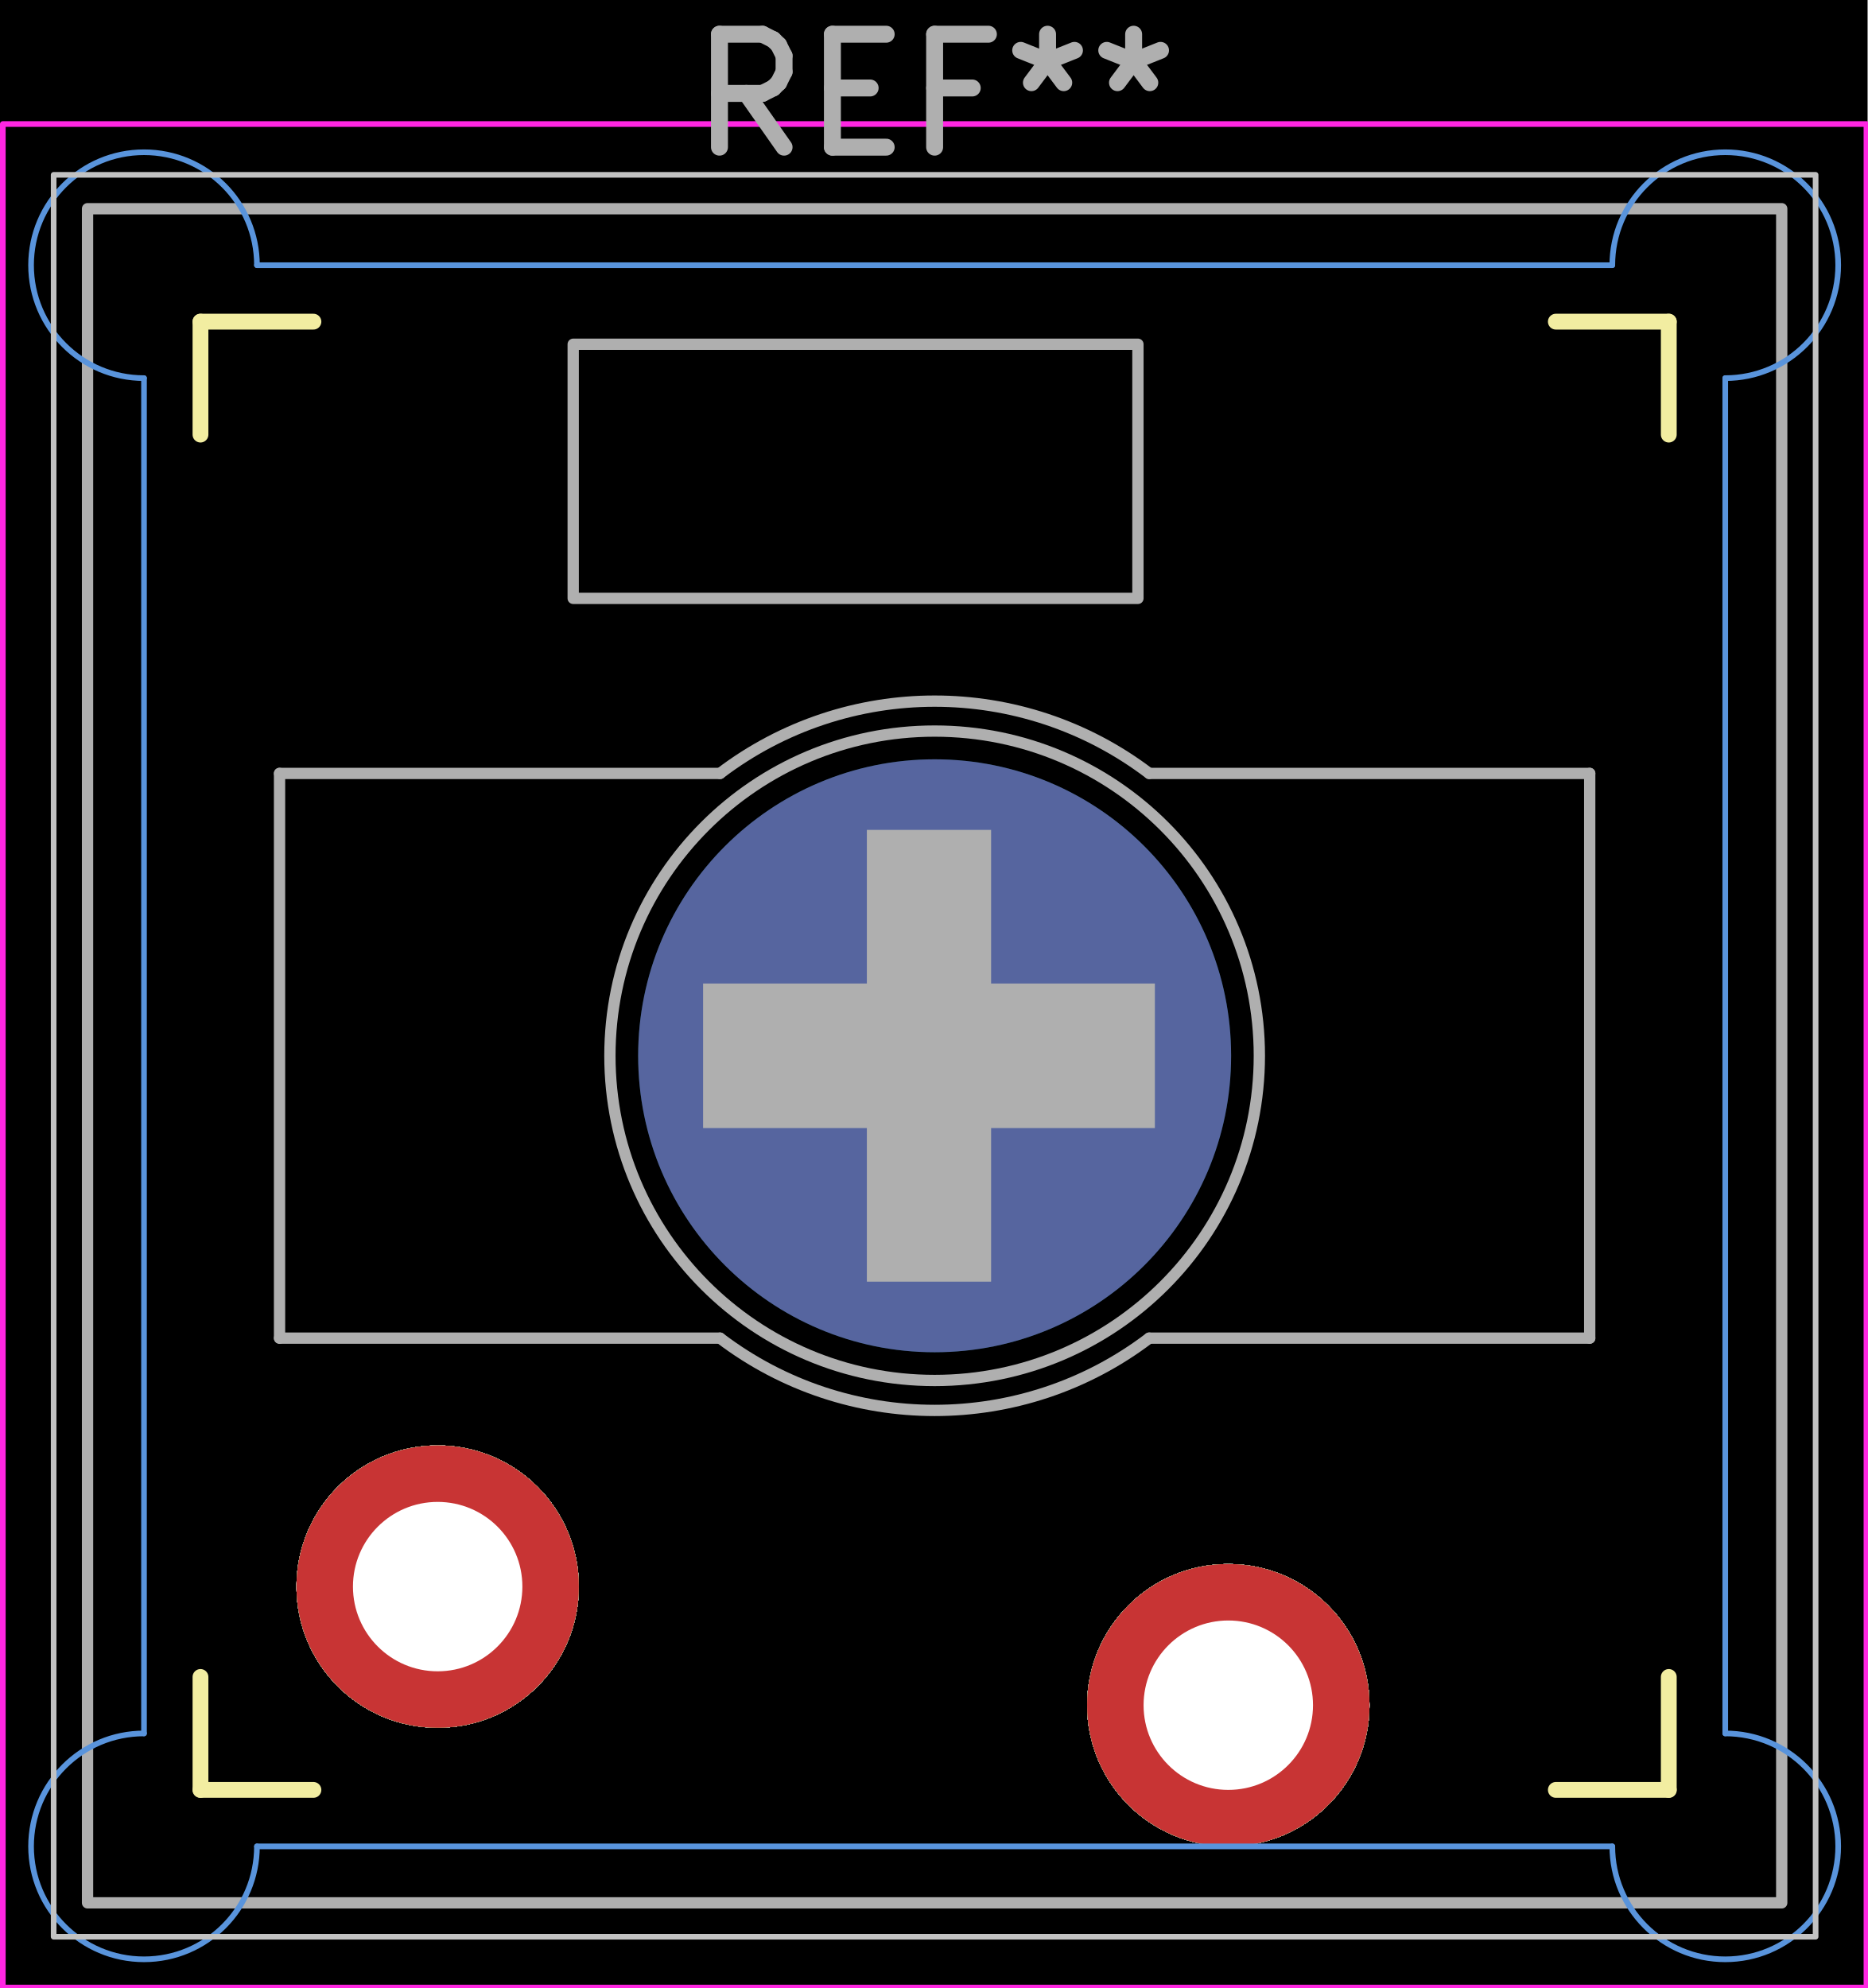
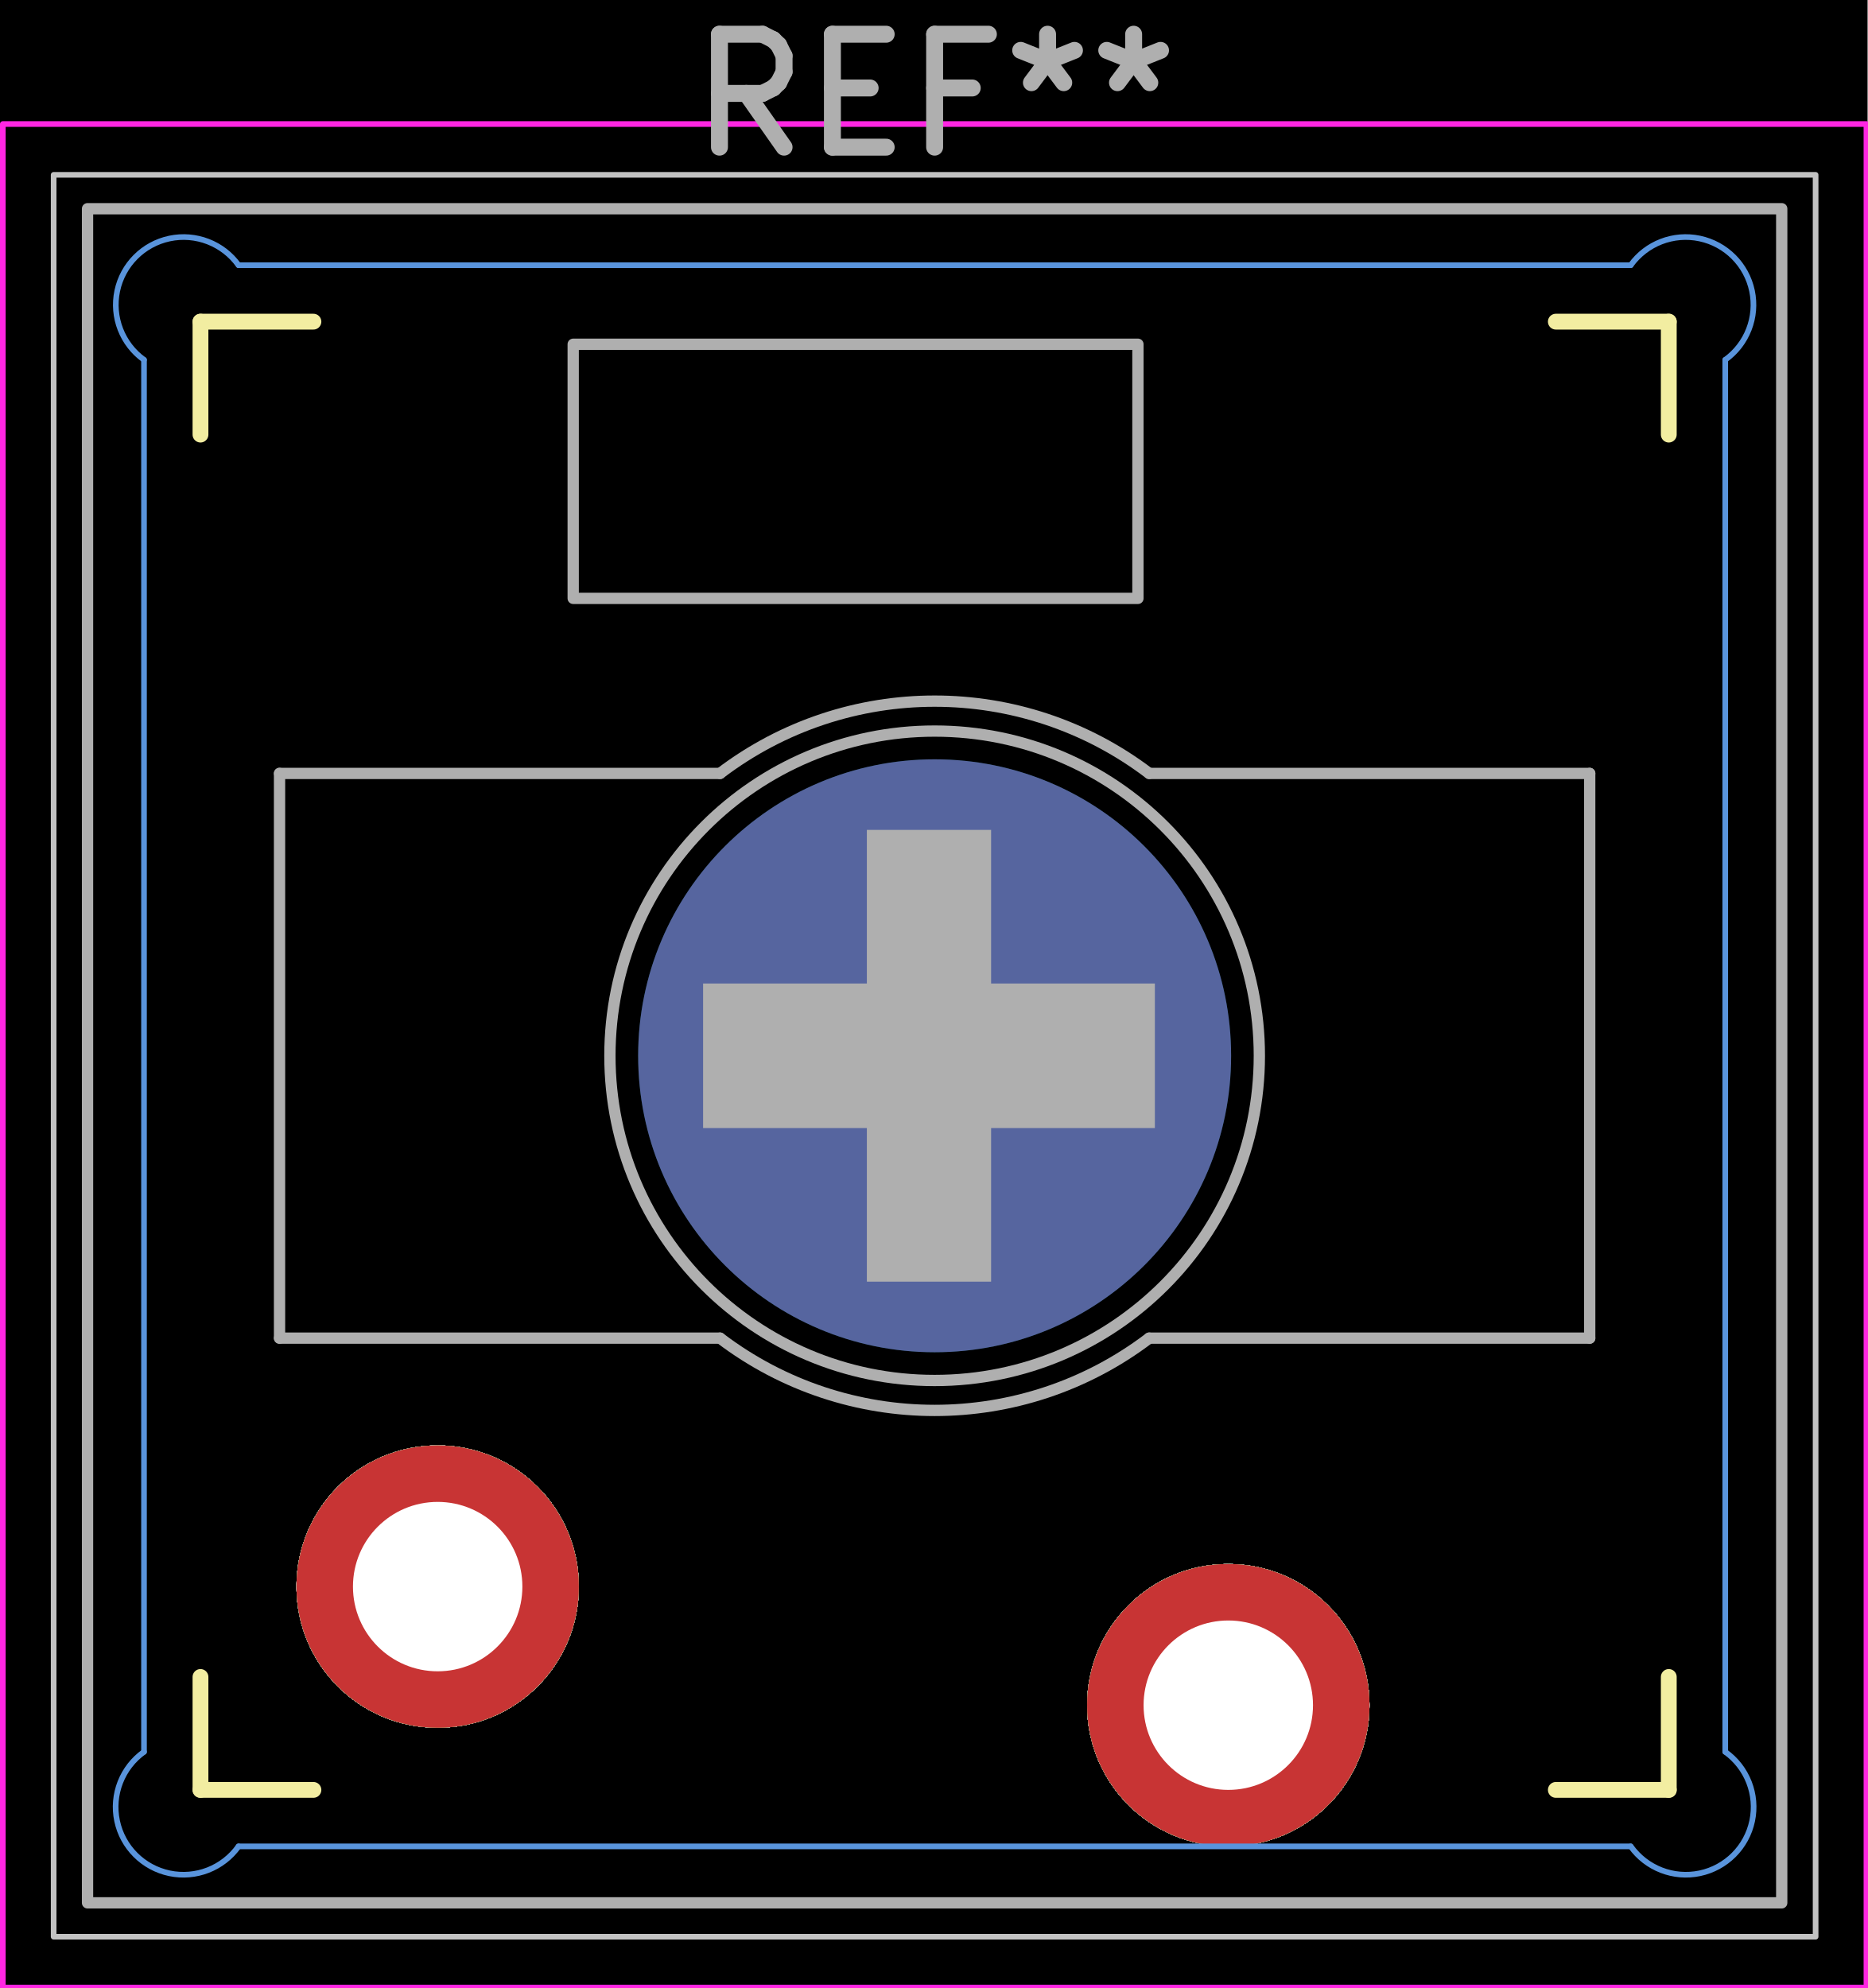
<svg xmlns="http://www.w3.org/2000/svg" version="1.1" width="100%" height="100%" viewBox="0 0 16.535 17.602" preserveAspectRatio="xMidYMid meet">
  <rect width="100%" height="100%" fill="black" />
  <g style="fill:#000000; fill-opacity:1;stroke:#000000; stroke-opacity:1; stroke-linecap:round; stroke-linejoin:round;" transform="translate(0 0) scale(1 1)">
</g>
  <g style="fill:#4D7FC4; fill-opacity:1; stroke:none;">
    <circle cx="3.875" cy="14.048" r="1.25" />
    <circle cx="10.875" cy="15.098" r="1.25" />
  </g>
  <g style="fill:#02FFEE; fill-opacity:0.4; stroke:none;">
    <circle cx="8.275" cy="9.348" r="2.625" />
    <circle cx="3.875" cy="14.048" r="1.25" />
    <circle cx="10.875" cy="15.098" r="1.25" />
  </g>
  <g style="fill:#F2EDA1; fill-opacity:1; stroke:none;">
    <circle cx="3.875" cy="14.048" r="1.25" />
    <circle cx="10.875" cy="15.098" r="1.25" />
  </g>
  <g style="fill:#E8B2A7; fill-opacity:1; stroke:none;">
    <circle cx="3.875" cy="14.048" r="1.25" />
    <circle cx="10.875" cy="15.098" r="1.25" />
  </g>
  <g style="fill:#28CCD9; fill-opacity:1; stroke:none;">
    <circle cx="3.875" cy="14.048" r="1.25" />
    <circle cx="10.875" cy="15.098" r="1.25" />
  </g>
  <g style="fill:#A7A5C6; fill-opacity:1; stroke:none;">
    <circle cx="3.875" cy="14.048" r="1.25" />
    <circle cx="10.875" cy="15.098" r="1.25" />
  </g>
  <g style="fill:#F76F8E; fill-opacity:1; stroke:none;">
    <circle cx="3.875" cy="14.048" r="1.25" />
    <circle cx="10.875" cy="15.098" r="1.25" />
  </g>
  <g style="fill:#5BC3EB; fill-opacity:1; stroke:none;">
    <circle cx="3.875" cy="14.048" r="1.25" />
    <circle cx="10.875" cy="15.098" r="1.25" />
  </g>
  <g style="fill:#ED7C33; fill-opacity:1; stroke:none;">
    <circle cx="3.875" cy="14.048" r="1.25" />
    <circle cx="10.875" cy="15.098" r="1.25" />
  </g>
  <g style="fill:#F2EDA1; fill-opacity:1; stroke:none;">
    <circle cx="3.875" cy="14.048" r="1.25" />
    <circle cx="10.875" cy="15.098" r="1.25" />
  </g>
  <g style="fill:#E8B2A7; fill-opacity:1; stroke:none;">
    <circle cx="3.875" cy="14.048" r="1.25" />
    <circle cx="10.875" cy="15.098" r="1.25" />
  </g>
  <g style="fill:#28CCD9; fill-opacity:1; stroke:none;">
    <circle cx="3.875" cy="14.048" r="1.25" />
    <circle cx="10.875" cy="15.098" r="1.25" />
  </g>
  <g style="fill:#A7A5C6; fill-opacity:1; stroke:none;">
    <circle cx="3.875" cy="14.048" r="1.25" />
    <circle cx="10.875" cy="15.098" r="1.25" />
  </g>
  <g style="fill:#F76F8E; fill-opacity:1; stroke:none;">
    <circle cx="3.875" cy="14.048" r="1.25" />
    <circle cx="10.875" cy="15.098" r="1.25" />
  </g>
  <g style="fill:#5BC3EB; fill-opacity:1; stroke:none;">
    <circle cx="3.875" cy="14.048" r="1.25" />
    <circle cx="10.875" cy="15.098" r="1.25" />
  </g>
  <g style="fill:#ED7C33; fill-opacity:1; stroke:none;">
    <circle cx="3.875" cy="14.048" r="1.25" />
    <circle cx="10.875" cy="15.098" r="1.25" />
  </g>
  <g style="fill:#F2EDA1; fill-opacity:1; stroke:none;">
    <circle cx="3.875" cy="14.048" r="1.25" />
    <circle cx="10.875" cy="15.098" r="1.25" />
  </g>
  <g style="fill:#E8B2A7; fill-opacity:1; stroke:none;">
    <circle cx="3.875" cy="14.048" r="1.25" />
    <circle cx="10.875" cy="15.098" r="1.25" />
  </g>
  <g style="fill:#28CCD9; fill-opacity:1; stroke:none;">
    <circle cx="3.875" cy="14.048" r="1.25" />
    <circle cx="10.875" cy="15.098" r="1.25" />
  </g>
  <g style="fill:#A7A5C6; fill-opacity:1; stroke:none;">
    <circle cx="3.875" cy="14.048" r="1.25" />
    <circle cx="10.875" cy="15.098" r="1.25" />
  </g>
  <g style="fill:#F76F8E; fill-opacity:1; stroke:none;">
    <circle cx="3.875" cy="14.048" r="1.25" />
    <circle cx="10.875" cy="15.098" r="1.25" />
  </g>
  <g style="fill:#5BC3EB; fill-opacity:1; stroke:none;">
    <circle cx="3.875" cy="14.048" r="1.25" />
    <circle cx="10.875" cy="15.098" r="1.25" />
  </g>
  <g style="fill:#ED7C33; fill-opacity:1; stroke:none;">
    <circle cx="3.875" cy="14.048" r="1.25" />
    <circle cx="10.875" cy="15.098" r="1.25" />
  </g>
  <g style="fill:#8DCB81; fill-opacity:1; stroke:none;">
    <circle cx="3.875" cy="14.048" r="1.25" />
    <circle cx="10.875" cy="15.098" r="1.25" />
  </g>
  <g style="fill:#F2EDA1; fill-opacity:1; stroke:none;">
    <circle cx="3.875" cy="14.048" r="1.25" />
    <circle cx="10.875" cy="15.098" r="1.25" />
  </g>
  <g style="fill:#E8B2A7; fill-opacity:1; stroke:none;">
    <circle cx="3.875" cy="14.048" r="1.25" />
    <circle cx="10.875" cy="15.098" r="1.25" />
  </g>
  <g style="fill:#28CCD9; fill-opacity:1; stroke:none;">
    <circle cx="3.875" cy="14.048" r="1.25" />
    <circle cx="10.875" cy="15.098" r="1.25" />
  </g>
  <g style="fill:#A7A5C6; fill-opacity:1; stroke:none;">
    <circle cx="3.875" cy="14.048" r="1.25" />
    <circle cx="10.875" cy="15.098" r="1.25" />
  </g>
  <g style="fill:#DB628B; fill-opacity:1; stroke:none;">
    <circle cx="3.875" cy="14.048" r="1.25" />
    <circle cx="10.875" cy="15.098" r="1.25" />
  </g>
  <g style="fill:#4FCBCB; fill-opacity:1; stroke:none;">
    <circle cx="3.875" cy="14.048" r="1.25" />
    <circle cx="10.875" cy="15.098" r="1.25" />
  </g>
  <g style="fill:#CE7D2C; fill-opacity:1; stroke:none;">
    <circle cx="3.875" cy="14.048" r="1.25" />
    <circle cx="10.875" cy="15.098" r="1.25" />
  </g>
  <g style="fill:#7FC87F; fill-opacity:1; stroke:none;">
    <circle cx="3.875" cy="14.048" r="1.25" />
    <circle cx="10.875" cy="15.098" r="1.25" />
  </g>
  <g style="fill:#C83434; fill-opacity:1; stroke:none;">
    <circle cx="3.875" cy="14.048" r="1.25" />
    <circle cx="10.875" cy="15.098" r="1.25" />
  </g>
  <g style="fill:#D864FF; fill-opacity:0.4; stroke:none;">
    <circle cx="8.275" cy="9.348" r="2.625" />
  </g>
  <g style="fill:none;  stroke:#F2EDA1; stroke-width:0.14; stroke-opacity:1;  stroke-linecap:round; stroke-linejoin:round;">
    <path d="M1.775 3.848 L1.775 2.848 " />
    <path d="M1.775 15.848 L1.775 14.848 " />
    <path d="M1.775 15.848 L2.775 15.848 " />
    <path d="M2.775 2.848 L1.775 2.848 " />
    <path d="M13.775 15.848 L14.775 15.848 " />
    <path d="M14.775 2.848 L13.775 2.848 " />
    <path d="M14.775 2.848 L14.775 3.848 " />
    <path d="M14.775 14.848 L14.775 15.848 " />
    <path style="fill:none;  stroke:#FF26E2; stroke-width:0.05; stroke-opacity:1;  stroke-linecap:round; stroke-linejoin:round;fill:none" d="M 0.025,1.098 16.525,1.098 16.525,17.598 0.025,17.598 Z" />
  </g>
  <g style="fill:none;  stroke:#AFAFAF; stroke-width:0.15; stroke-opacity:1;  stroke-linecap:round; stroke-linejoin:round;">
    <text x="8.275" y="1.348" textLength="4.536" font-size="1.333" lengthAdjust="spacingAndGlyphs" text-anchor="middle" opacity="0" stroke-opacity="0">REF**</text>
    <g class="stroked-text">
      <path d="M6.942 1.303 L6.608 0.827 " />
      <path d="M6.37 1.303 L6.37 0.303 " />
      <path d="M6.37 0.303 L6.751 0.303 " />
      <path d="M6.751 0.303 L6.846 0.351 " />
      <path d="M6.846 0.351 L6.894 0.398 " />
      <path d="M6.894 0.398 L6.942 0.494 " />
      <path d="M6.942 0.494 L6.942 0.636 " />
      <path d="M6.942 0.636 L6.894 0.732 " />
      <path d="M6.894 0.732 L6.846 0.779 " />
      <path d="M6.846 0.779 L6.751 0.827 " />
      <path d="M6.751 0.827 L6.37 0.827 " />
      <path d="M7.37 0.779 L7.704 0.779 " />
      <path d="M7.846 1.303 L7.37 1.303 " />
      <path d="M7.37 1.303 L7.37 0.303 " />
      <path d="M7.37 0.303 L7.846 0.303 " />
      <path d="M8.608 0.779 L8.275 0.779 " />
      <path d="M8.275 1.303 L8.275 0.303 " />
      <path d="M8.275 0.303 L8.751 0.303 " />
      <path d="M9.275 0.303 L9.275 0.541 " />
      <path d="M9.037 0.446 L9.275 0.541 " />
      <path d="M9.275 0.541 L9.513 0.446 " />
      <path d="M9.132 0.732 L9.275 0.541 " />
      <path d="M9.275 0.541 L9.418 0.732 " />
      <path d="M10.037 0.303 L10.037 0.541 " />
      <path d="M9.799 0.446 L10.037 0.541 " />
      <path d="M10.037 0.541 L10.275 0.446 " />
      <path d="M9.894 0.732 L10.037 0.541 " />
      <path d="M10.037 0.541 L10.18 0.732 " />
    </g>
  </g>
  <g style="fill:none;  stroke:#AFAFAF; stroke-width:0.1; stroke-opacity:1;  stroke-linecap:round; stroke-linejoin:round;">
    <path d="M2.475 6.848 L6.375 6.848 " />
    <path d="M2.475 11.848 L2.475 6.848 " />
    <path d="M6.375 11.848 L2.475 11.848 " />
    <path d="M10.175 6.848 L14.075 6.848 " />
    <path d="M14.075 6.848 L14.075 11.848 " />
    <path d="M14.075 11.848 L10.175 11.848 " />
    <path style="fill:none;  stroke:#AFAFAF; stroke-width:0.1; stroke-opacity:1;  stroke-linecap:round; stroke-linejoin:round;fill:none" d="M 0.775,1.848 15.775,1.848 15.775,16.848 0.775,16.848 Z" />
    <path style="fill:none;  stroke:#AFAFAF; stroke-width:0.1; stroke-opacity:1;  stroke-linecap:round; stroke-linejoin:round;fill:none" d="M 5.075,3.048 10.075,3.048 10.075,5.298 5.075,5.298 Z" />
    <path d="M10.175 6.848 A3.14 3.14 0.0 0 0 6.375 6.848" />
    <path d="M6.375 11.848 A3.14 3.14 0.0 0 0 10.175 11.848" />
    <circle cx="8.275" cy="9.348" r="2.875" />
    <path style="fill:#AFAFAF; fill-opacity:1; stroke:none;fill-rule:evenodd;" d="M 8.775,8.708 10.225,8.708 10.225,9.988 8.775,9.988 8.775,11.348 7.675,11.348 7.675,9.988 6.225,9.988 6.225,8.708 7.675,8.708 7.675,7.348 8.775,7.348 Z" />
  </g>
  <g style="fill:none;  stroke:#5994DC; stroke-width:0.05; stroke-opacity:1;  stroke-linecap:round; stroke-linejoin:round;">
-     <path d="M2.275 2.348 L14.275 2.348 " />
-     <path d="M15.275 3.348 L15.275 15.348 " />
-     <path d="M14.275 16.348 L2.275 16.348 " />
-     <path d="M1.275 15.348 L1.275 3.348 " />
-     <path d="M15.275 3.348 A1 1 0.0 1 0 14.275 2.348" />
-     <path d="M14.275 16.348 A1 1 0.0 1 0 15.275 15.348" />
-     <path d="M1.275 15.348 A1 1 0.0 1 0 2.275 16.348" />
-     <path d="M2.275 2.348 A1 1 0.0 1 0 1.275 3.348" />
+     <path d="M2.112 2.348 L14.438 2.348 " />
+     <path d="M15.275 3.186 L15.275 15.511 " />
+     <path d="M14.438 16.348 L2.112 16.348 " />
+     <path d="M1.275 15.511 L1.275 3.186 " />
+     <path d="M15.275 3.186 A0.6 0.6 0.0 1 0 14.438 2.348" />
+     <path d="M14.438 16.348 A0.6 0.6 0.0 1 0 15.275 15.511" />
+     <path d="M1.275 15.511 A0.6 0.6 0.0 1 0 2.112 16.348" />
+     <path d="M2.112 2.348 A0.6 0.6 0.0 1 0 1.275 3.186" />
    <path style="fill:none;  stroke:#C2C2C2; stroke-width:0.05; stroke-opacity:1;  stroke-linecap:round; stroke-linejoin:round;fill:none" d="M 0.475,1.548 16.075,1.548 16.075,17.148 0.475,17.148 Z" />
  </g>
  <g style="fill:#FFFFFF; fill-opacity:1; stroke:none;">
    <circle cx="3.875" cy="14.048" r="0.75" />
  </g>
  <g style="fill:#FFFFFF; fill-opacity:1; stroke:none;">
    <circle cx="10.875" cy="15.098" r="0.75" />
  </g>
</svg>
